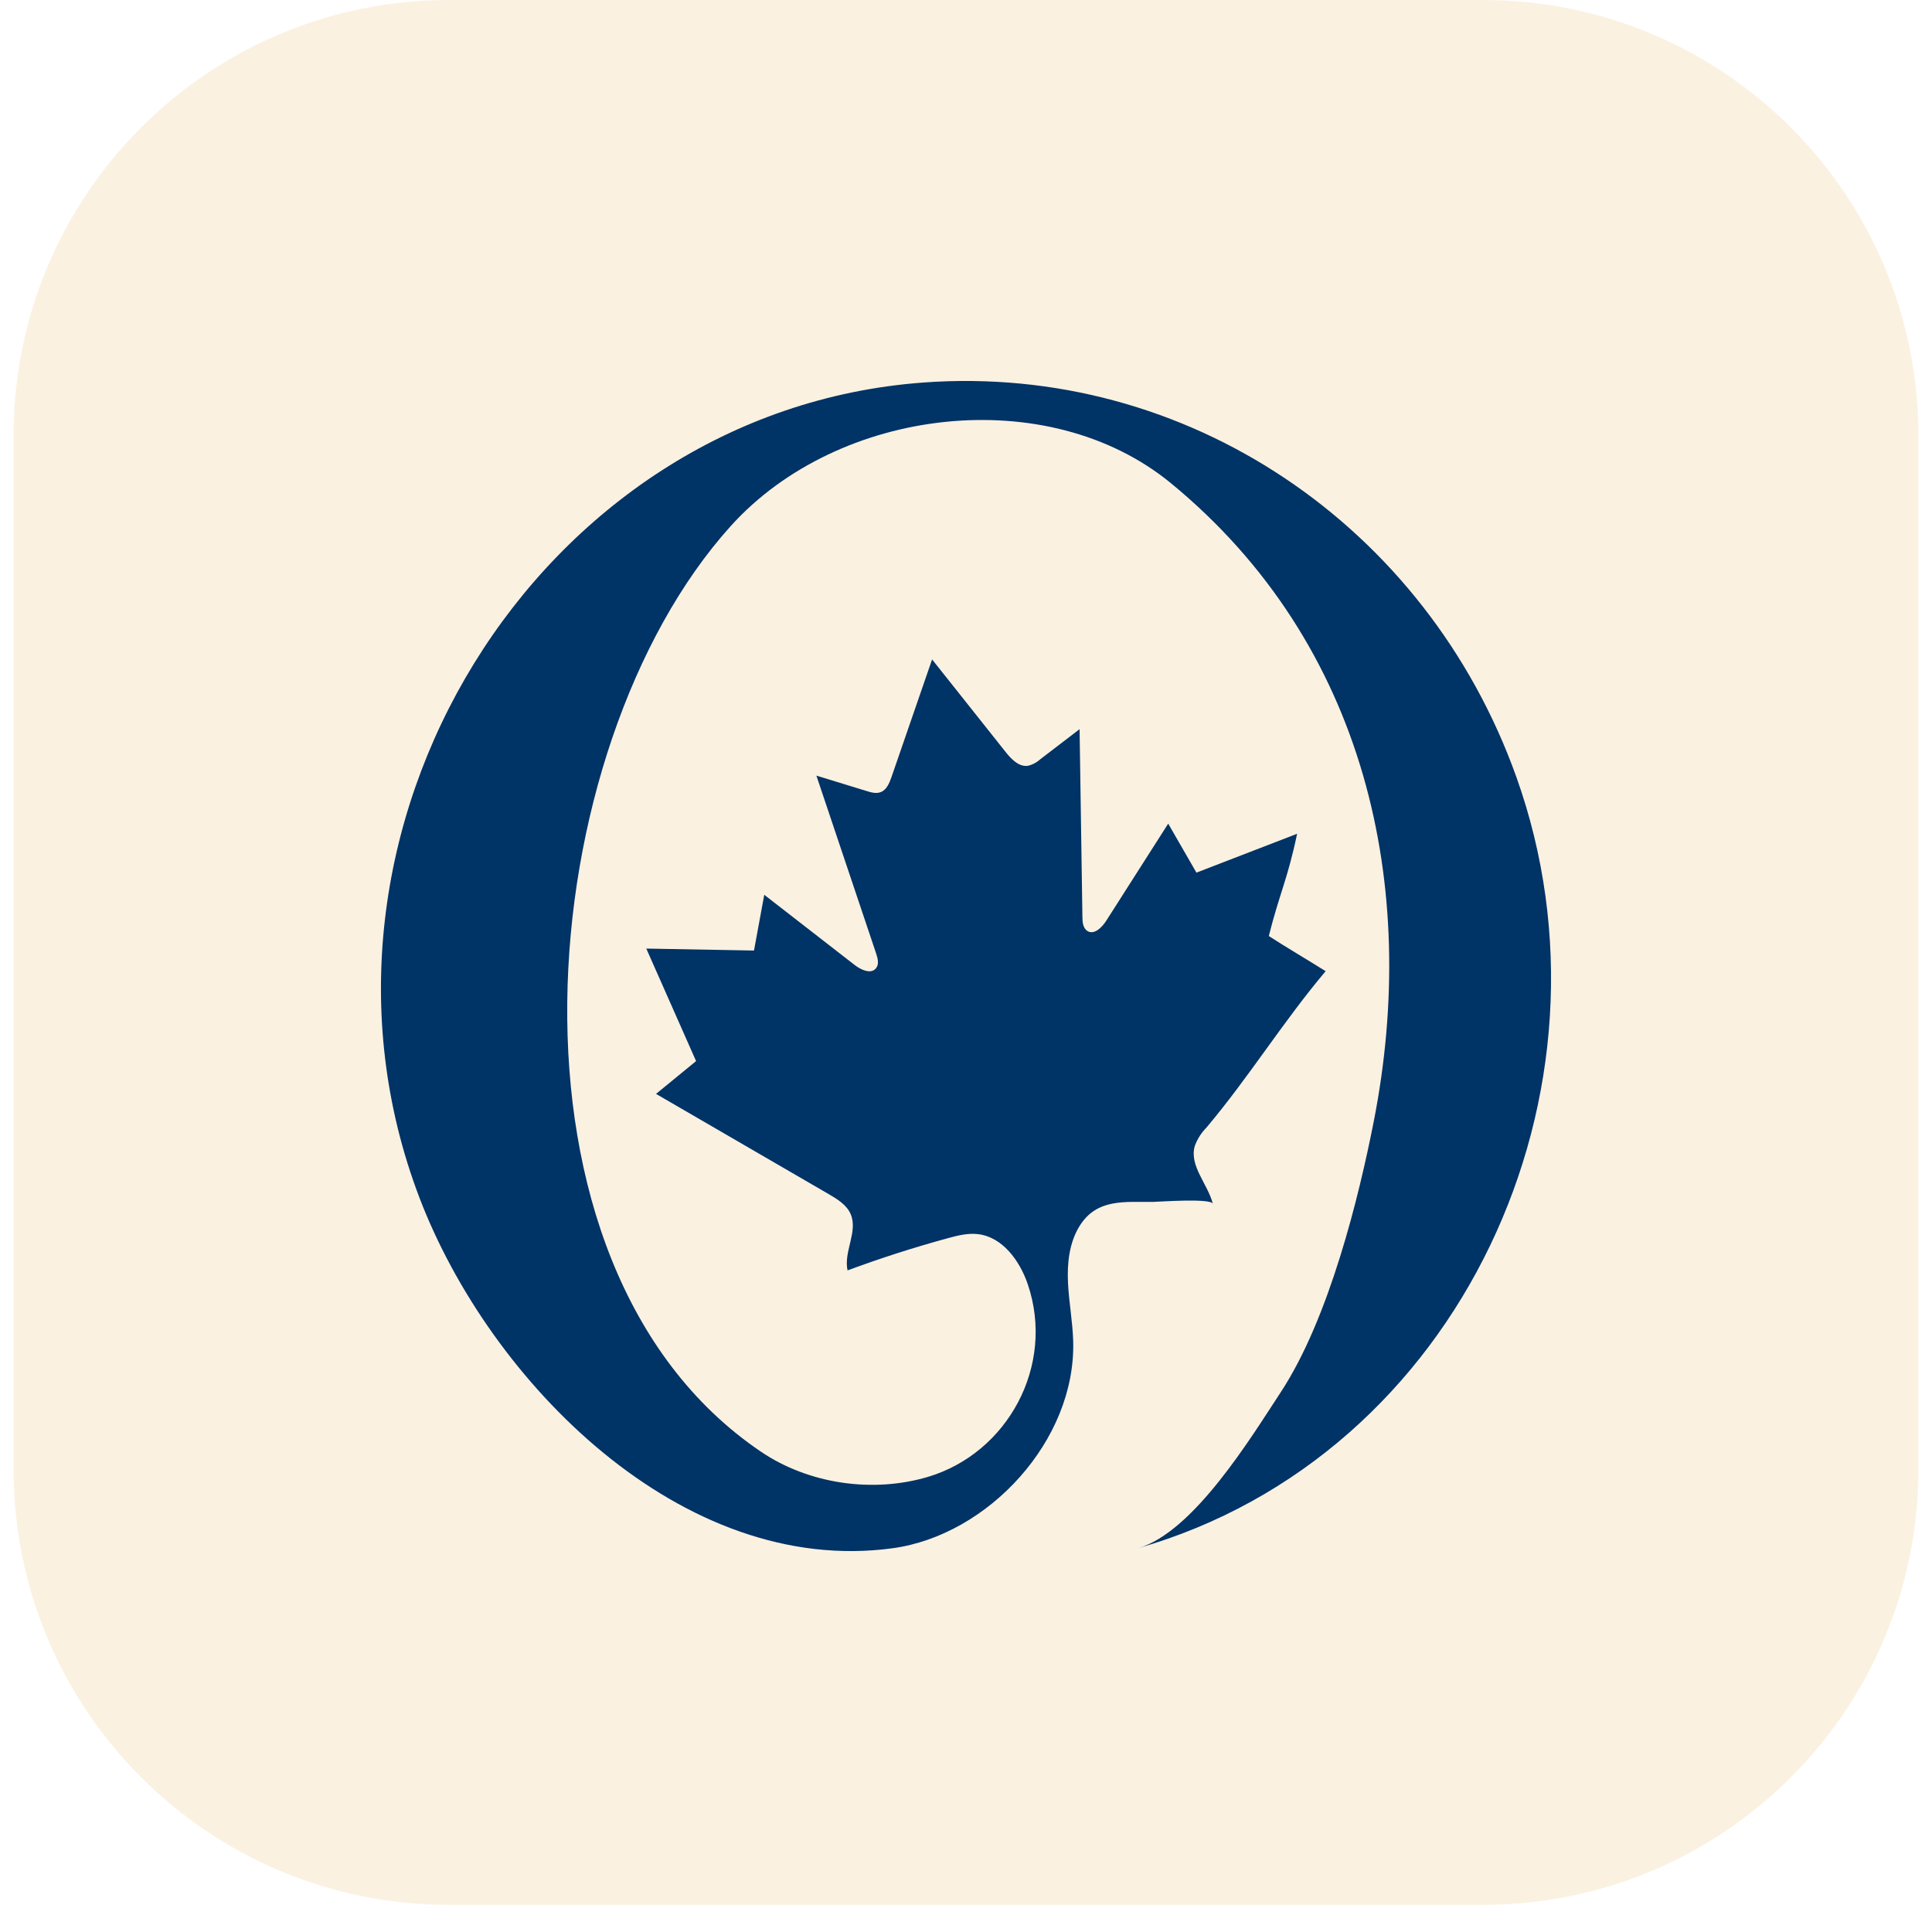
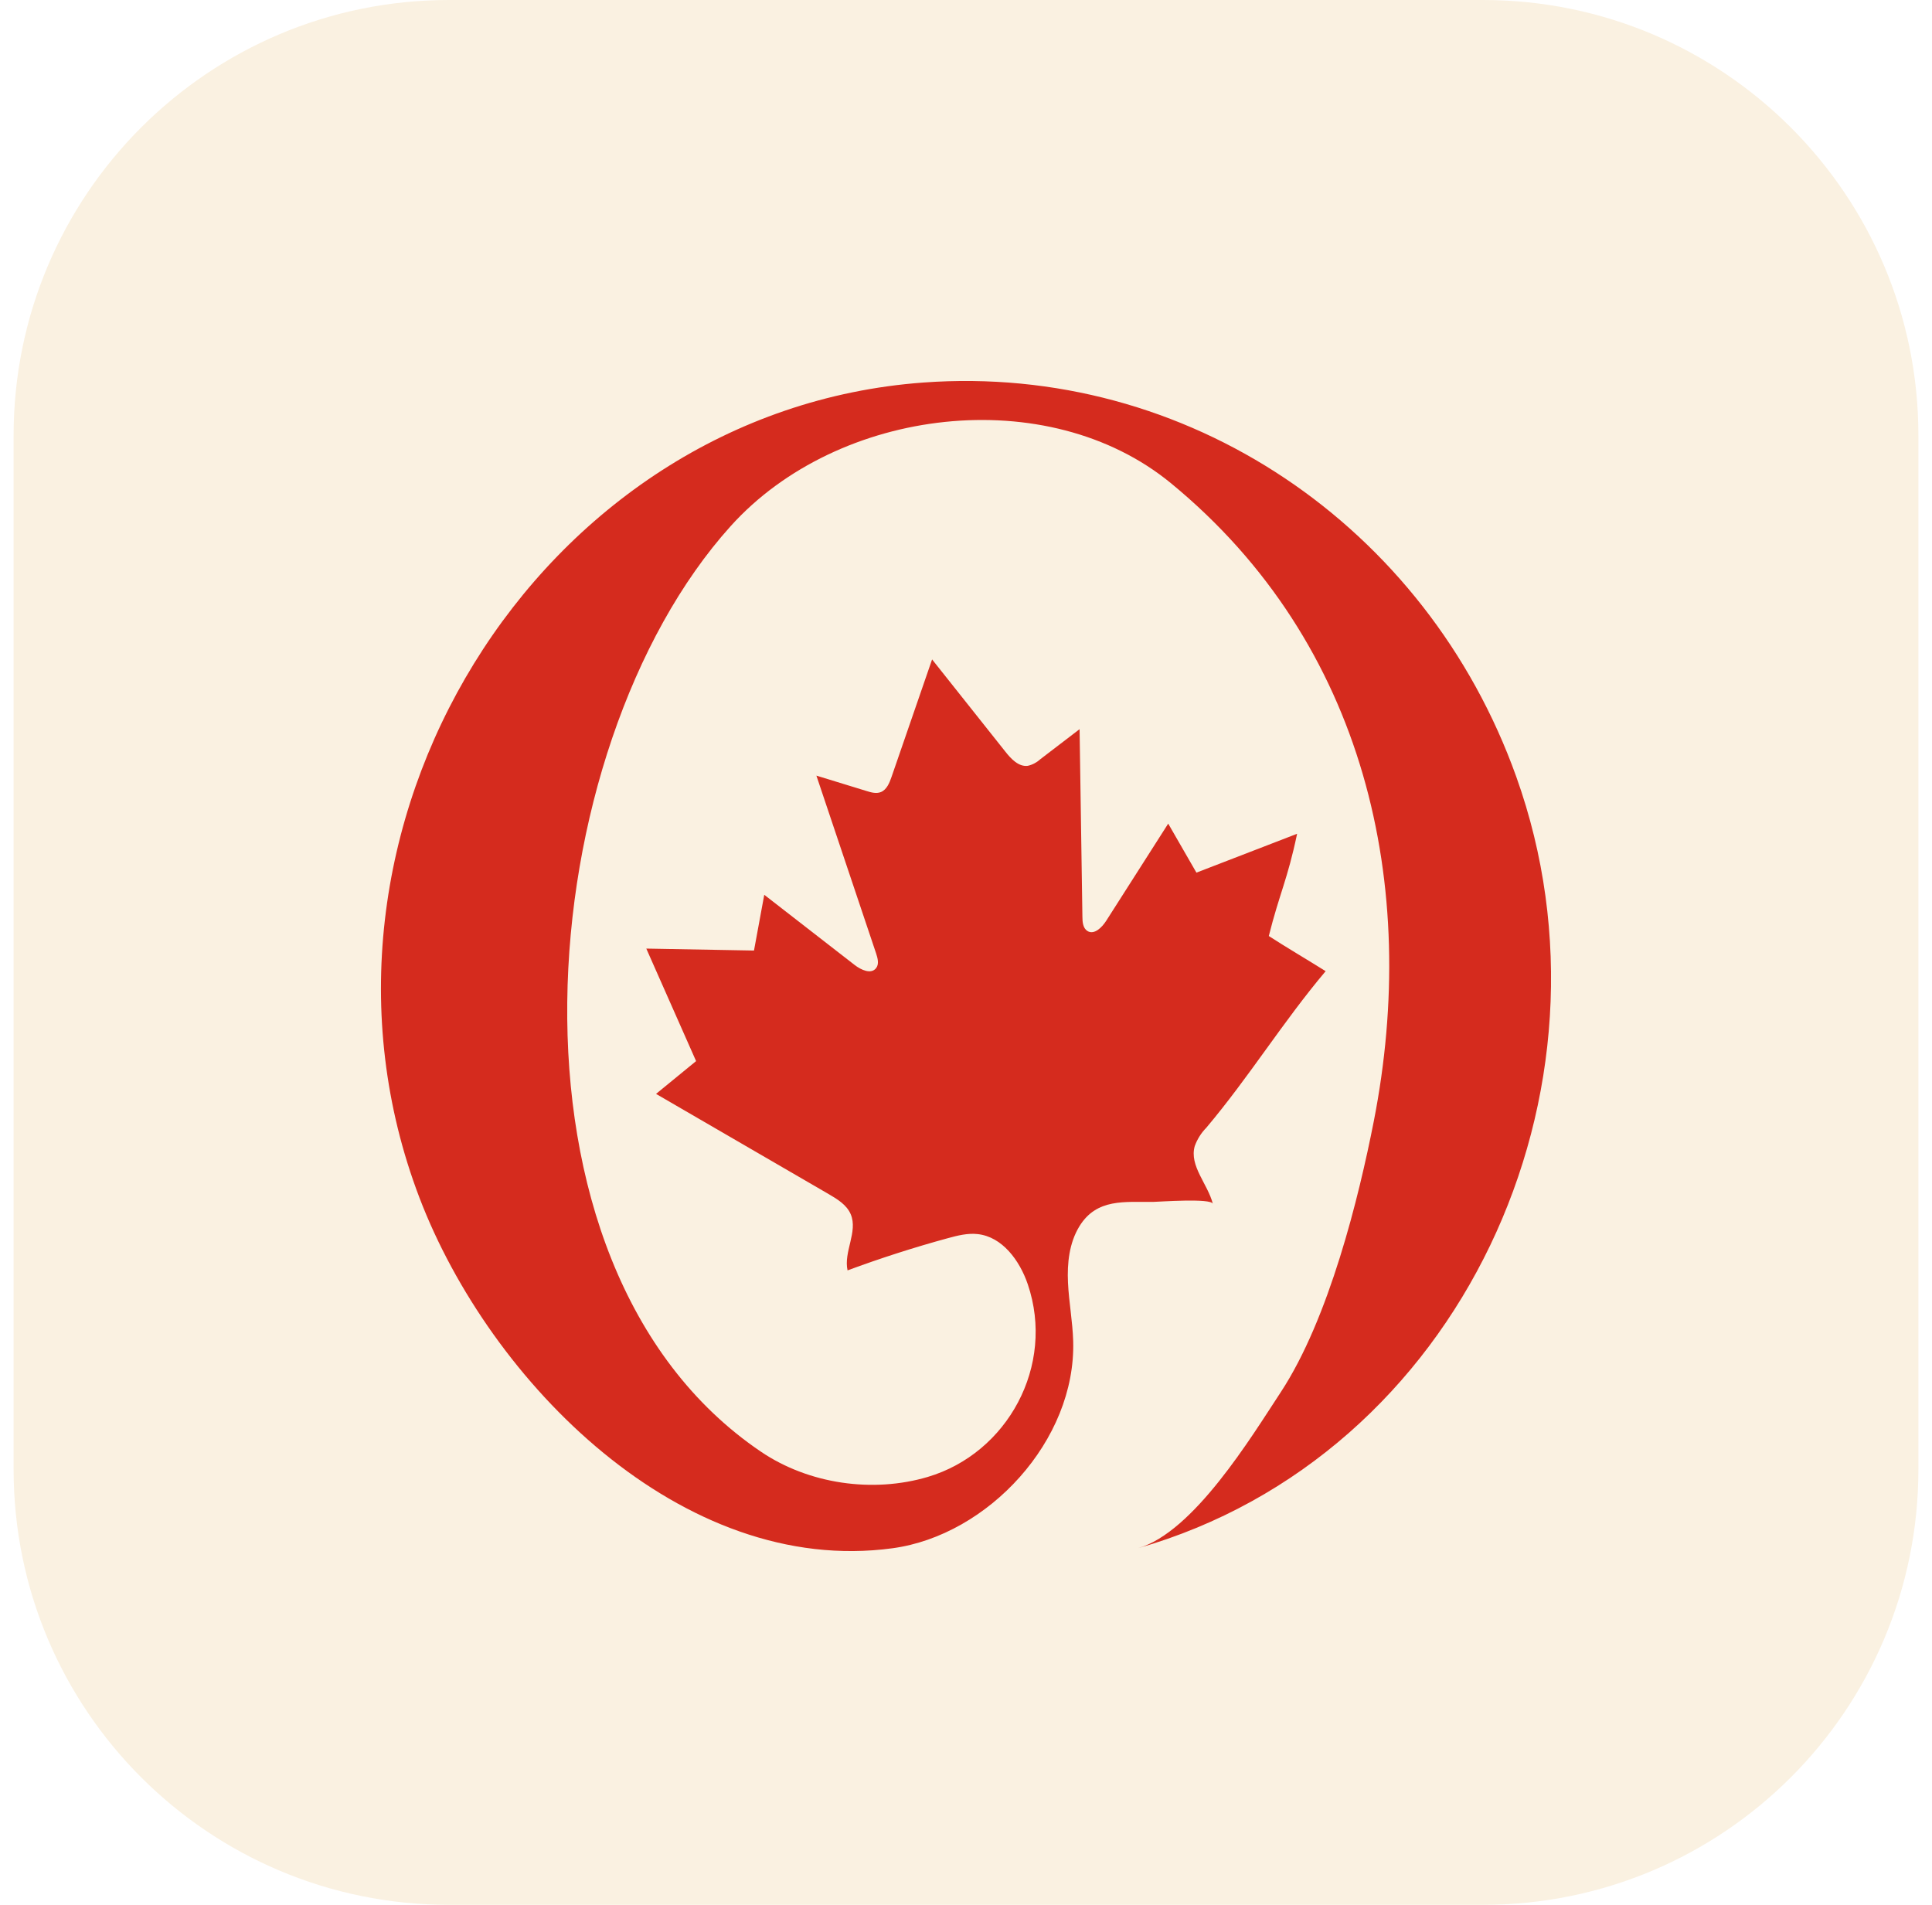
<svg xmlns="http://www.w3.org/2000/svg" width="71" height="70" viewBox="0 0 71 70" fill="none">
  <g id="Frame 2609262">
    <rect x="0.5" width="70" height="70" rx="16" fill="#FAF1E1" />
-     <path id="Vector" d="M41.823 56.894C43.859 56.312 45.976 52.822 47.067 51.161C48.848 48.449 49.94 43.984 50.485 41.21C52.18 32.572 50.197 23.65 43.041 17.765C38.504 14.03 30.802 14.95 26.852 19.334C19.504 27.489 17.815 46.477 27.963 53.347C29.72 54.537 32.072 54.875 34.095 54.275C37.025 53.405 38.788 50.19 37.77 47.194C37.472 46.319 36.832 45.448 35.927 45.351C35.559 45.31 35.19 45.404 34.831 45.502C33.587 45.841 32.359 46.236 31.147 46.685C30.996 46.004 31.534 45.266 31.265 44.625C31.119 44.278 30.775 44.068 30.453 43.881L24.109 40.199L25.581 38.994C24.973 37.618 24.363 36.239 23.751 34.859L27.709 34.931L28.086 32.882L31.411 35.464C31.645 35.645 32.014 35.814 32.196 35.577C32.313 35.429 32.255 35.213 32.196 35.035C31.465 32.857 30.733 30.68 30.002 28.503C30.615 28.693 31.227 28.881 31.84 29.067C32.013 29.122 32.204 29.175 32.373 29.107C32.587 29.019 32.687 28.772 32.763 28.552C33.261 27.112 33.758 25.672 34.254 24.233L36.948 27.624C37.16 27.892 37.434 28.184 37.769 28.143C37.939 28.105 38.096 28.023 38.225 27.905L39.674 26.796C39.709 29.096 39.744 31.397 39.778 33.698C39.778 33.889 39.801 34.111 39.961 34.212C40.207 34.368 40.495 34.086 40.653 33.837L42.931 30.267L43.968 32.068L47.668 30.64C47.317 32.321 47.016 32.846 46.628 34.397C47.185 34.761 48.054 35.274 48.717 35.689C47.127 37.577 45.921 39.554 44.332 41.442C44.143 41.633 43.998 41.864 43.906 42.118C43.7 42.847 44.382 43.502 44.572 44.239C44.515 44.023 42.581 44.165 42.379 44.168C41.342 44.181 40.305 44.027 39.668 45.064C39.294 45.672 39.214 46.422 39.248 47.137C39.282 47.852 39.418 48.565 39.439 49.279C39.547 52.933 36.312 56.42 32.8 56.896C25.066 57.95 17.999 50.792 15.414 44.013C10.283 30.565 19.722 15.101 33.927 14.058C43.613 13.344 52.423 19.325 55.72 28.538C59.848 40.064 53.671 53.505 41.823 56.894Z" fill="#003366" />
+     <path id="Vector" d="M41.823 56.894C43.859 56.312 45.976 52.822 47.067 51.161C48.848 48.449 49.94 43.984 50.485 41.21C52.18 32.572 50.197 23.65 43.041 17.765C38.504 14.03 30.802 14.95 26.852 19.334C19.504 27.489 17.815 46.477 27.963 53.347C29.72 54.537 32.072 54.875 34.095 54.275C37.025 53.405 38.788 50.19 37.77 47.194C37.472 46.319 36.832 45.448 35.927 45.351C35.559 45.31 35.19 45.404 34.831 45.502C33.587 45.841 32.359 46.236 31.147 46.685C30.996 46.004 31.534 45.266 31.265 44.625C31.119 44.278 30.775 44.068 30.453 43.881L24.109 40.199L25.581 38.994C24.973 37.618 24.363 36.239 23.751 34.859L27.709 34.931L28.086 32.882L31.411 35.464C31.645 35.645 32.014 35.814 32.196 35.577C32.313 35.429 32.255 35.213 32.196 35.035C31.465 32.857 30.733 30.68 30.002 28.503C30.615 28.693 31.227 28.881 31.84 29.067C32.013 29.122 32.204 29.175 32.373 29.107C32.587 29.019 32.687 28.772 32.763 28.552C33.261 27.112 33.758 25.672 34.254 24.233L36.948 27.624C37.16 27.892 37.434 28.184 37.769 28.143C37.939 28.105 38.096 28.023 38.225 27.905L39.674 26.796C39.709 29.096 39.744 31.397 39.778 33.698C39.778 33.889 39.801 34.111 39.961 34.212C40.207 34.368 40.495 34.086 40.653 33.837L42.931 30.267L43.968 32.068L47.668 30.64C47.317 32.321 47.016 32.846 46.628 34.397C47.185 34.761 48.054 35.274 48.717 35.689C47.127 37.577 45.921 39.554 44.332 41.442C44.143 41.633 43.998 41.864 43.906 42.118C43.7 42.847 44.382 43.502 44.572 44.239C44.515 44.023 42.581 44.165 42.379 44.168C41.342 44.181 40.305 44.027 39.668 45.064C39.294 45.672 39.214 46.422 39.248 47.137C39.282 47.852 39.418 48.565 39.439 49.279C39.547 52.933 36.312 56.42 32.8 56.896C25.066 57.95 17.999 50.792 15.414 44.013C10.283 30.565 19.722 15.101 33.927 14.058C43.613 13.344 52.423 19.325 55.72 28.538C59.848 40.064 53.671 53.505 41.823 56.894Z" fill="#D52B1E" />
  </g>
</svg>
